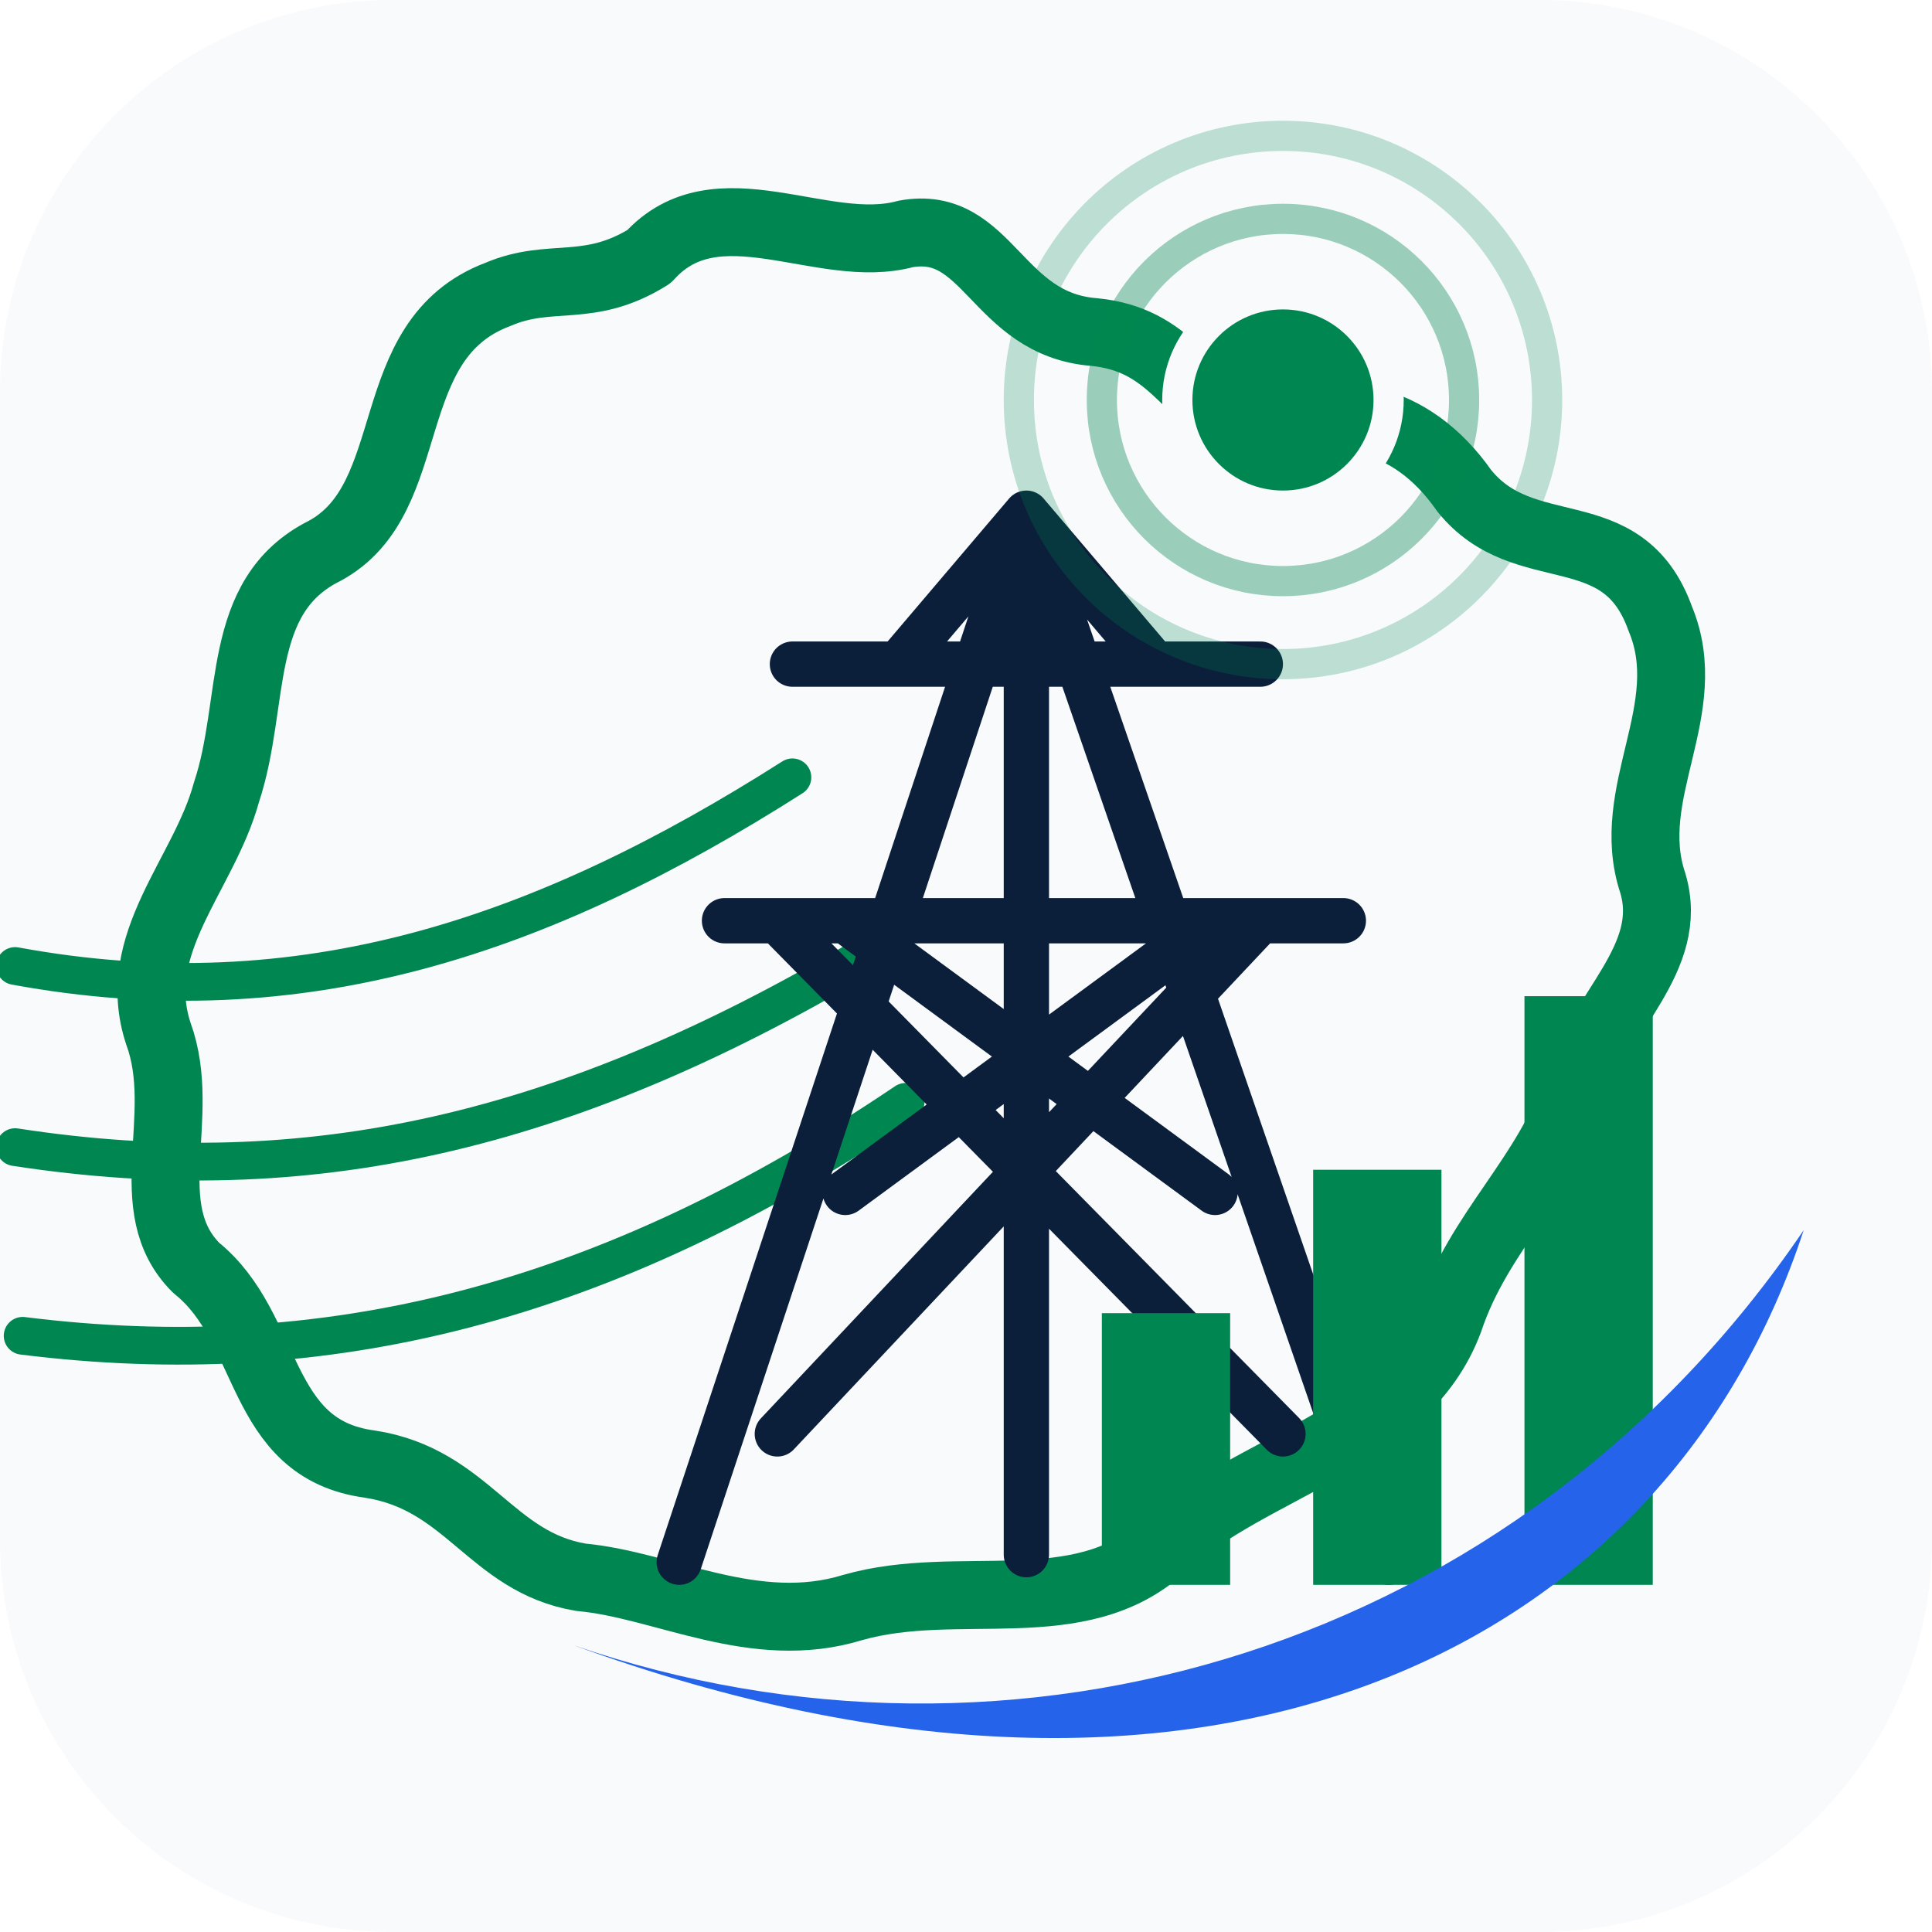
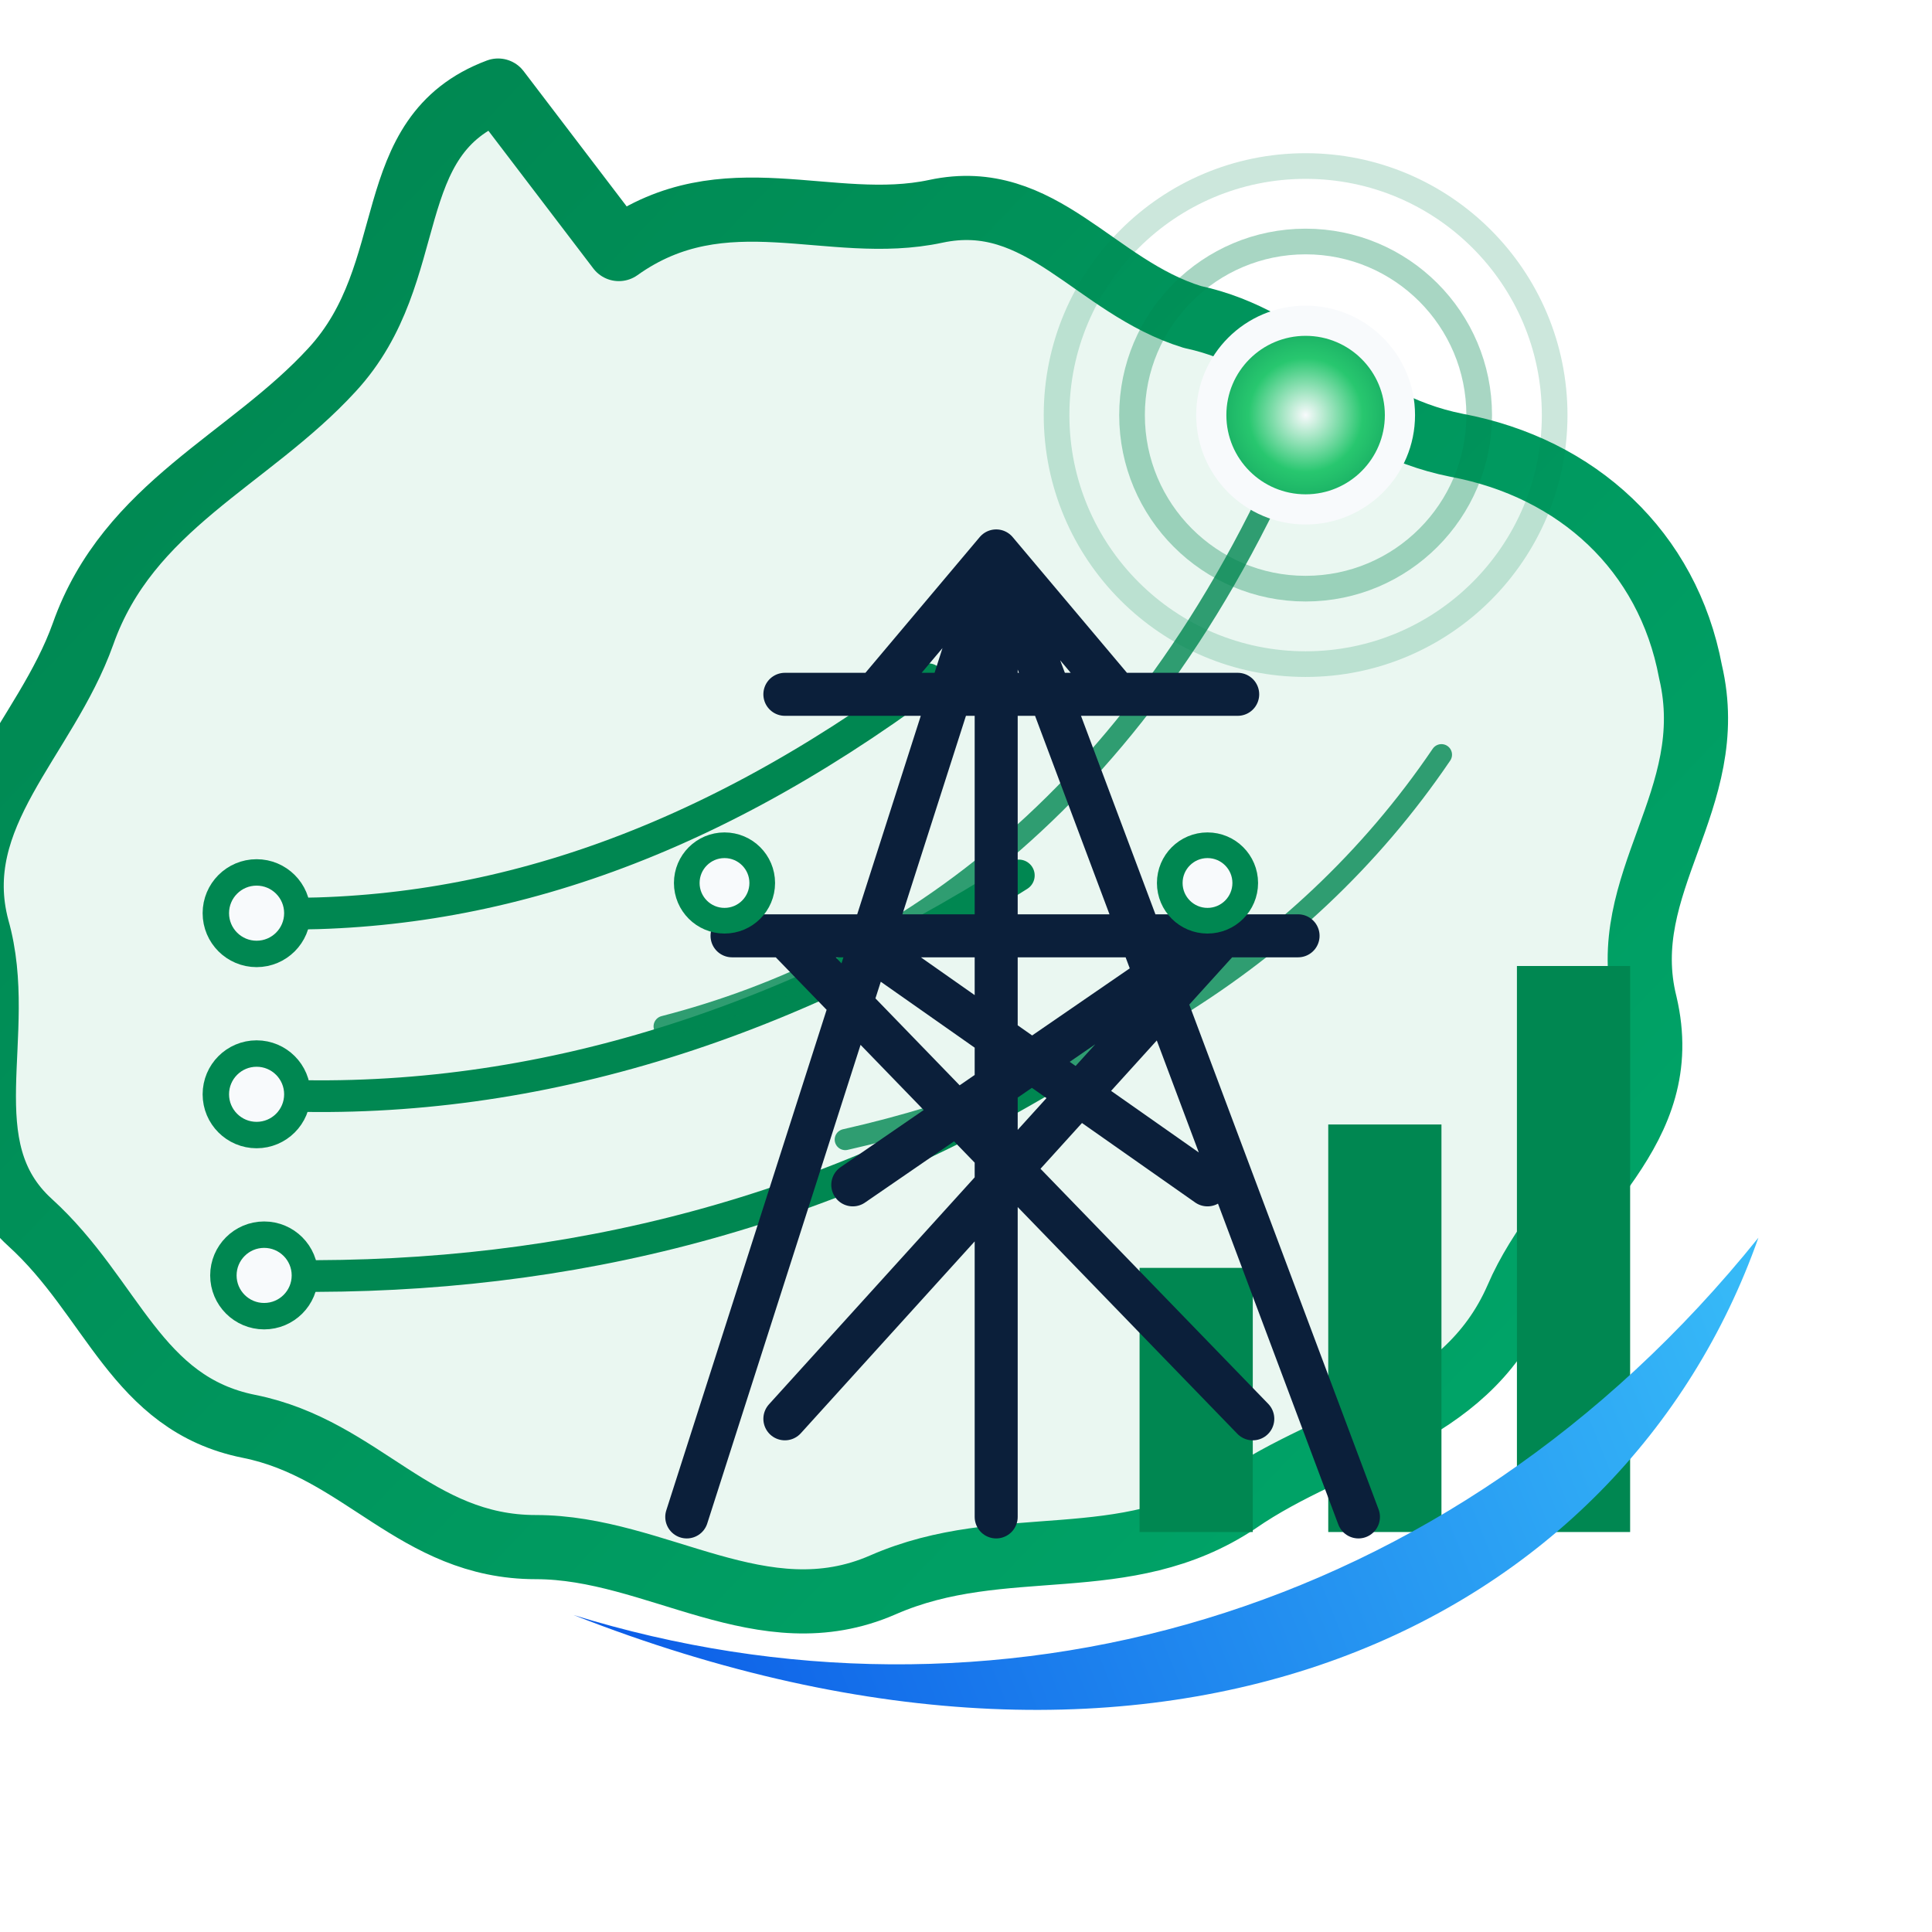
- <svg xmlns="http://www.w3.org/2000/svg" viewBox="0 0 256 256" role="img" aria-label="Nigeria Power Data">
-   <rect width="256" height="256" rx="52" fill="#F8FAFC" />
-   <path d="M86 34c9-10 23 0 34-3 11-2 12 12 25 13 10 1 12 8 20 13 12-4 22-2 29 8 8 10 21 3 26 17 5 12-5 23-1 35 3 10-7 17-10 27-4 12-13 19-17 31-6 16-26 19-38 30-11 10-27 4-41 8-13 4-25-3-36-4-12-2-15-13-28-15-15-2-13-18-23-26-8-8-1-20-5-31-4-12 6-21 9-32 4-12 1-26 13-32 13-7 7-28 23-34 7-3 12 0 20-5Z" fill="none" stroke="#008751" stroke-width="9" stroke-linecap="round" stroke-linejoin="round" />
-   <path d="M2 128c38 7 70-4 103-25m-103 49c39 6 73-2 112-25M3 177c40 5 77-4 117-31" fill="none" stroke="#008751" stroke-width="5" stroke-linecap="round" />
-   <path d="M105 88h62M96 122h82M90 207 136 68l48 139M136 68v138M112 158l49-36M161 158l-49-36M103 190l64-68M170 190l-67-68M119 88l17-20 17 20" fill="none" stroke="#0B1F3A" stroke-width="6" stroke-linecap="round" stroke-linejoin="round" />
-   <circle cx="170" cy="53" r="14" fill="#008751" stroke="#F8FAFC" stroke-width="4" />
-   <circle cx="170" cy="53" r="24" fill="none" stroke="#008751" stroke-opacity=".38" stroke-width="4" />
-   <circle cx="170" cy="53" r="35" fill="none" stroke="#008751" stroke-opacity=".24" stroke-width="4" />
-   <path d="M146 174h17v36h-17zM174 155h17v55h-17zM202 132h17v78h-17z" fill="#008751" />
-   <path d="M76 218c58 20 125 1 163-55-18 55-78 86-163 55Z" fill="#2563EB" />
+ <svg xmlns="http://www.w3.org/2000/svg" viewBox="0 0 256 256" role="img" aria-labelledby="title desc">
+   <defs>
+     <linearGradient id="npd-green" x1="24" x2="222" y1="28" y2="218" gradientUnits="userSpaceOnUse">
+       <stop stop-color="#008751" />
+       <stop offset="1" stop-color="#00A86B" />
+     </linearGradient>
+     <linearGradient id="npd-blue" x1="76" x2="232" y1="218" y2="156" gradientUnits="userSpaceOnUse">
+       <stop stop-color="#0B5BE7" />
+       <stop offset="1" stop-color="#38BDF8" />
+     </linearGradient>
+     <radialGradient id="npd-node" cx="0" cy="0" r="1" gradientTransform="matrix(18 0 0 18 173 55)" gradientUnits="userSpaceOnUse">
+       <stop stop-color="#F8FAFC" />
+       <stop offset=".42" stop-color="#28C76F" />
+       <stop offset="1" stop-color="#008751" />
+     </radialGradient>
+   </defs>
+   <g class="npd-mark" fill="none" stroke-linecap="round" stroke-linejoin="round">
+     <path d="M82 33c14-10 28-2 42-5 14-3 21 10 34 14 14 3 20 14 35 17 16 3 28 14 31 30 4 17-10 28-6 44 4 17-11 25-17 39-7 16-24 18-37 27-15 10-31 4-47 11-16 7-30-5-46-5-16 0-23-13-38-16-15-3-18-17-29-27-11-10-3-25-7-39-4-15 9-25 14-39 6-17 22-23 33-35 12-13 6-31 22-37Z" fill="#EAF7F1" stroke="none" />
+     <path d="M82 33c14-10 28-2 42-5 14-3 21 10 34 14 14 3 20 14 35 17 16 3 28 14 31 30 4 17-10 28-6 44 4 17-11 25-17 39-7 16-24 18-37 27-15 10-31 4-47 11-16 7-30-5-46-5-16 0-23-13-38-16-15-3-18-17-29-27-11-10-3-25-7-39-4-15 9-25 14-39 6-17 22-23 33-35 12-13 6-31 22-37Z" stroke="url(#npd-green)" stroke-width="8.5" />
+     <path d="M34 121c29 1 58-8 89-31M34 145c34 2 68-8 101-29M35 169c37 1 72-7 105-27" stroke="#008751" stroke-width="4.2" />
+     <circle cx="34" cy="121" r="5.4" fill="#F8FAFC" stroke="#008751" stroke-width="3.5" />
+     <circle cx="34" cy="145" r="5.4" fill="#F8FAFC" stroke="#008751" stroke-width="3.5" />
+     <circle cx="35" cy="169" r="5.4" fill="#F8FAFC" stroke="#008751" stroke-width="3.5" />
+     <path d="M88 136c31-8 64-30 85-81m-61 96c31-7 60-23 79-51" stroke="#008751" stroke-width="2.8" opacity=".8" />
+     <path d="M151 168h15v35h-15zM176 149h15v54h-15zM201 128h15v75h-15z" fill="#008751" stroke="none" />
+     <path d="M76 214c55 17 116 1 157-50-18 51-78 81-157 50Z" fill="url(#npd-blue)" stroke="none" />
+     <path d="M104 92h60M97 124h75M91 201 132 73l48 128M132 73v128M113 157l48-33M160 157l-47-33M104 188l58-64M166 188l-62-64M116 92l16-19 16 19" stroke="#0B1F3A" stroke-width="5.7" />
+     <circle cx="96" cy="117" r="5" fill="#F8FAFC" stroke="#008751" stroke-width="3.4" />
+     <circle cx="160" cy="117" r="5" fill="#F8FAFC" stroke="#008751" stroke-width="3.4" />
+     <circle cx="173" cy="55" r="12.5" fill="url(#npd-node)" stroke="#F8FAFC" stroke-width="4" />
+     <circle cx="173" cy="55" r="23" stroke="#008751" stroke-opacity=".34" stroke-width="3.4" />
+     <circle cx="173" cy="55" r="33" stroke="#008751" stroke-opacity=".2" stroke-width="3.4" />
+   </g>
</svg>
